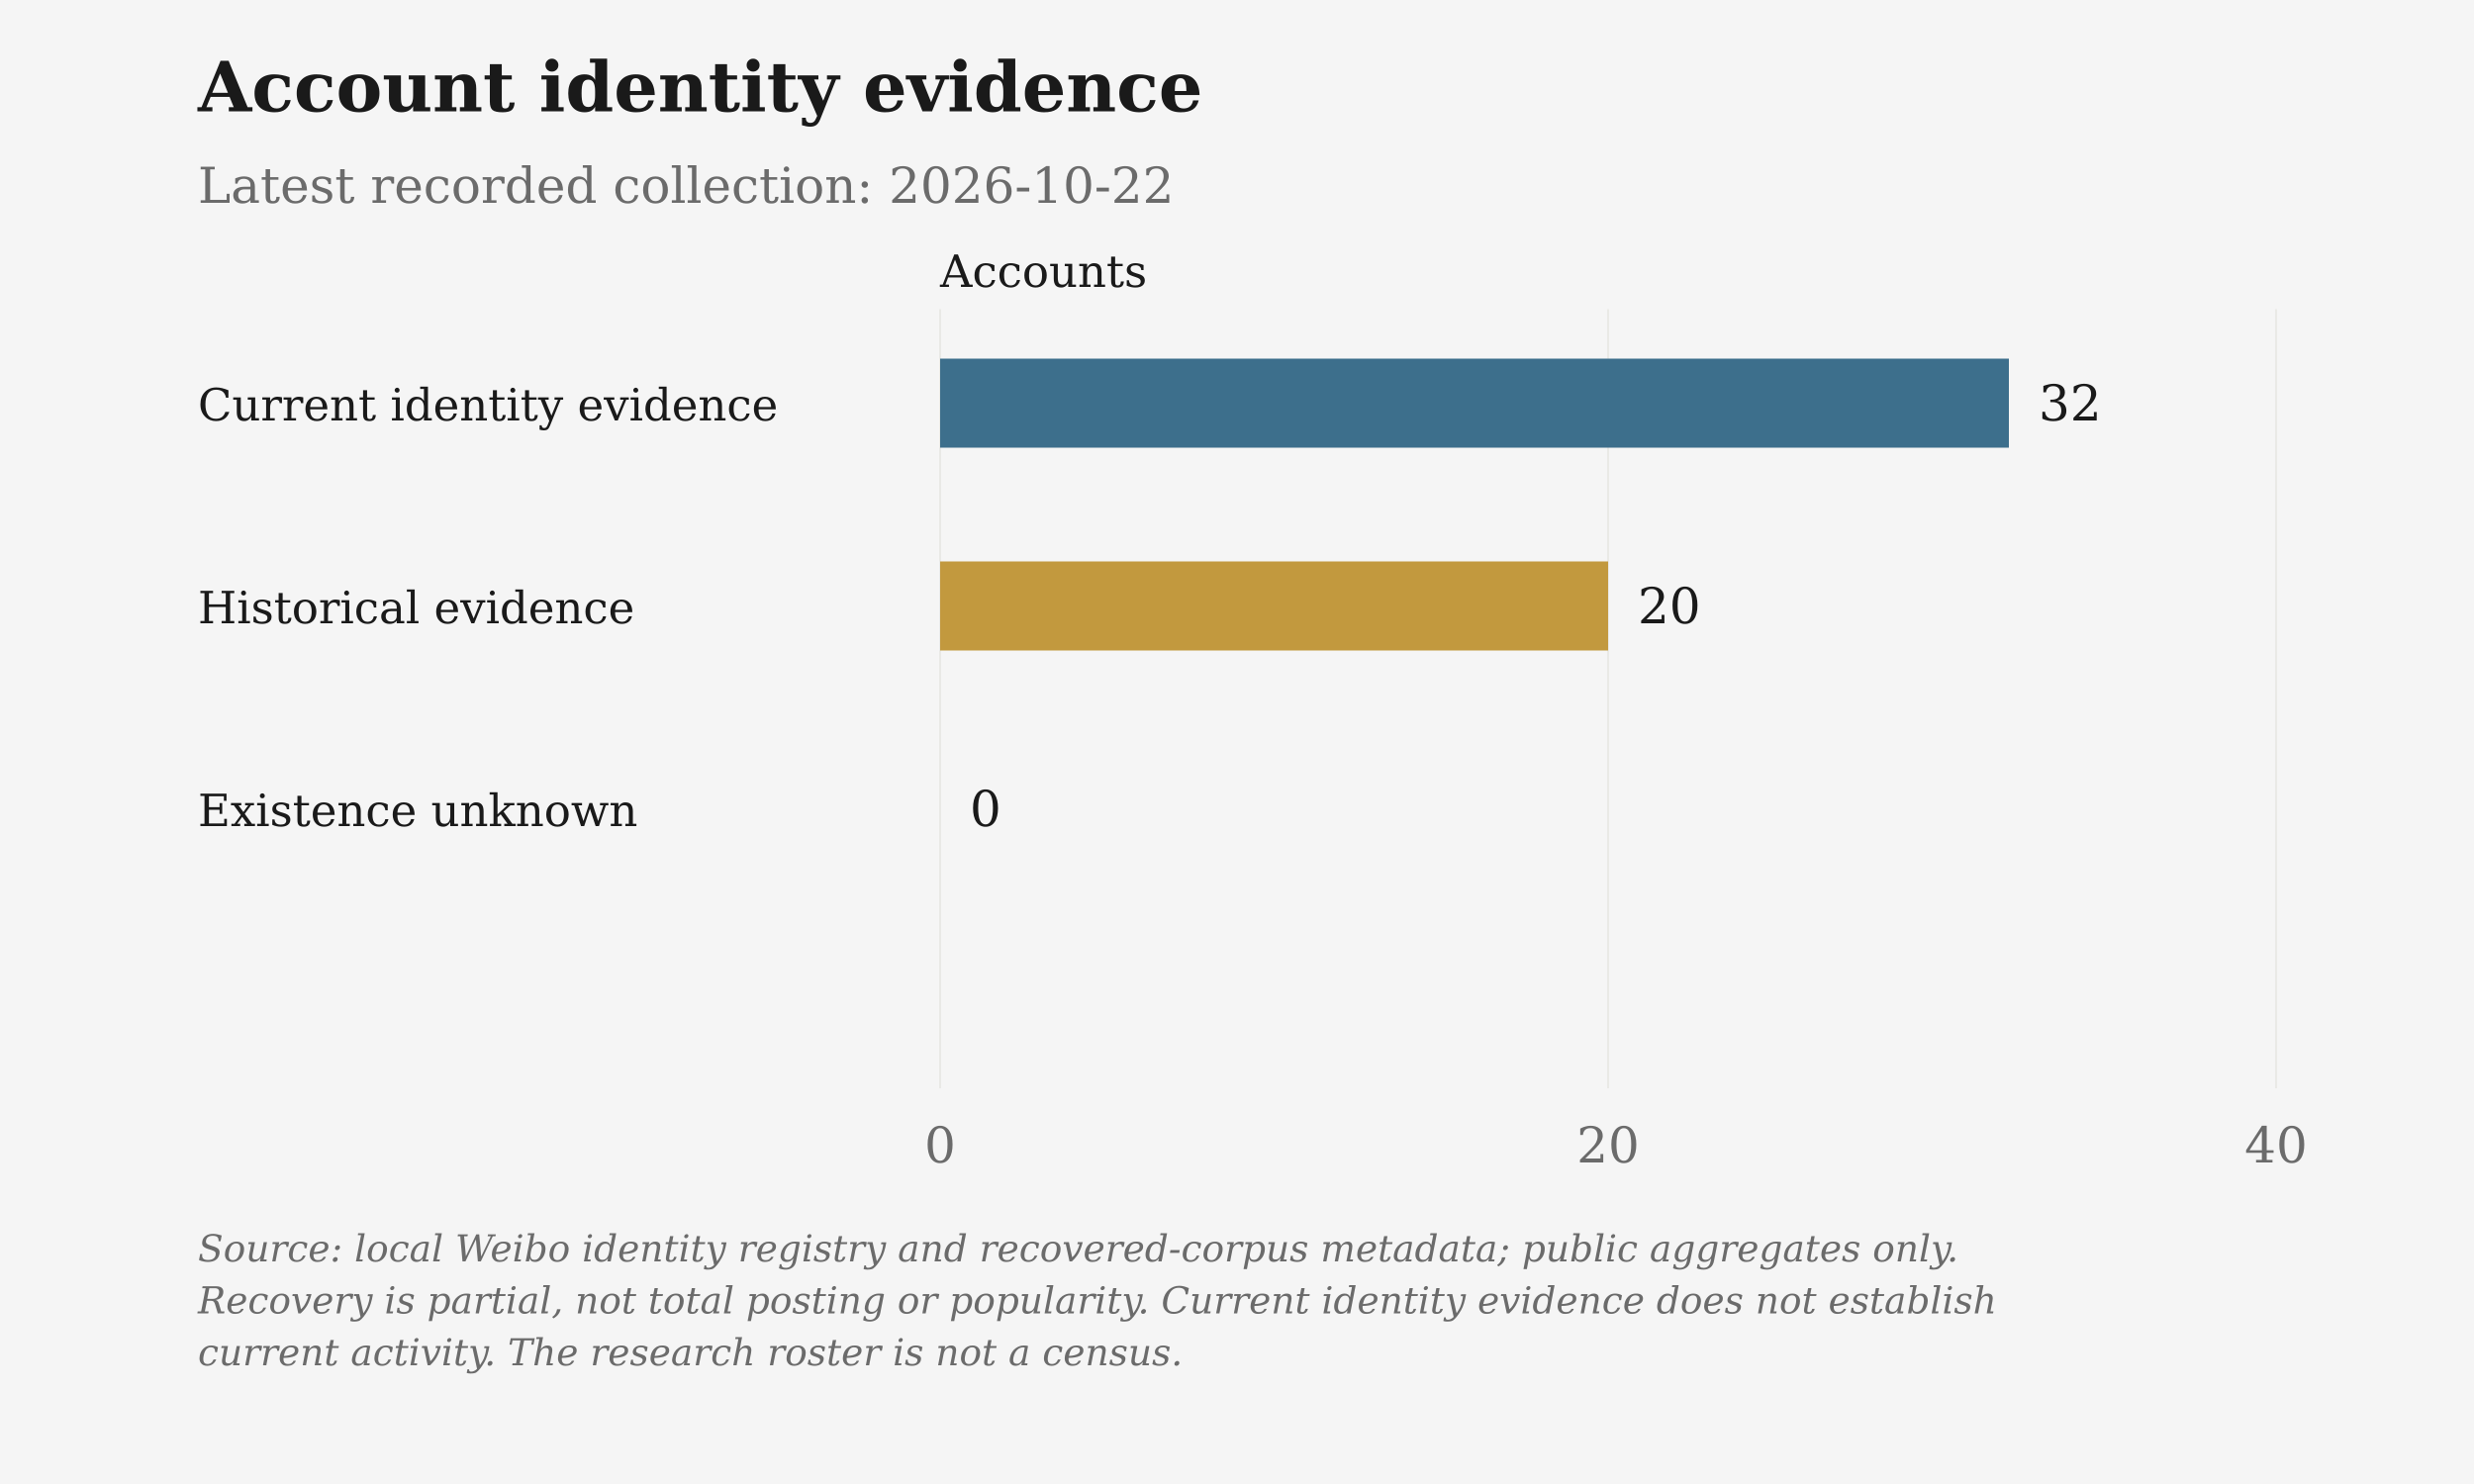
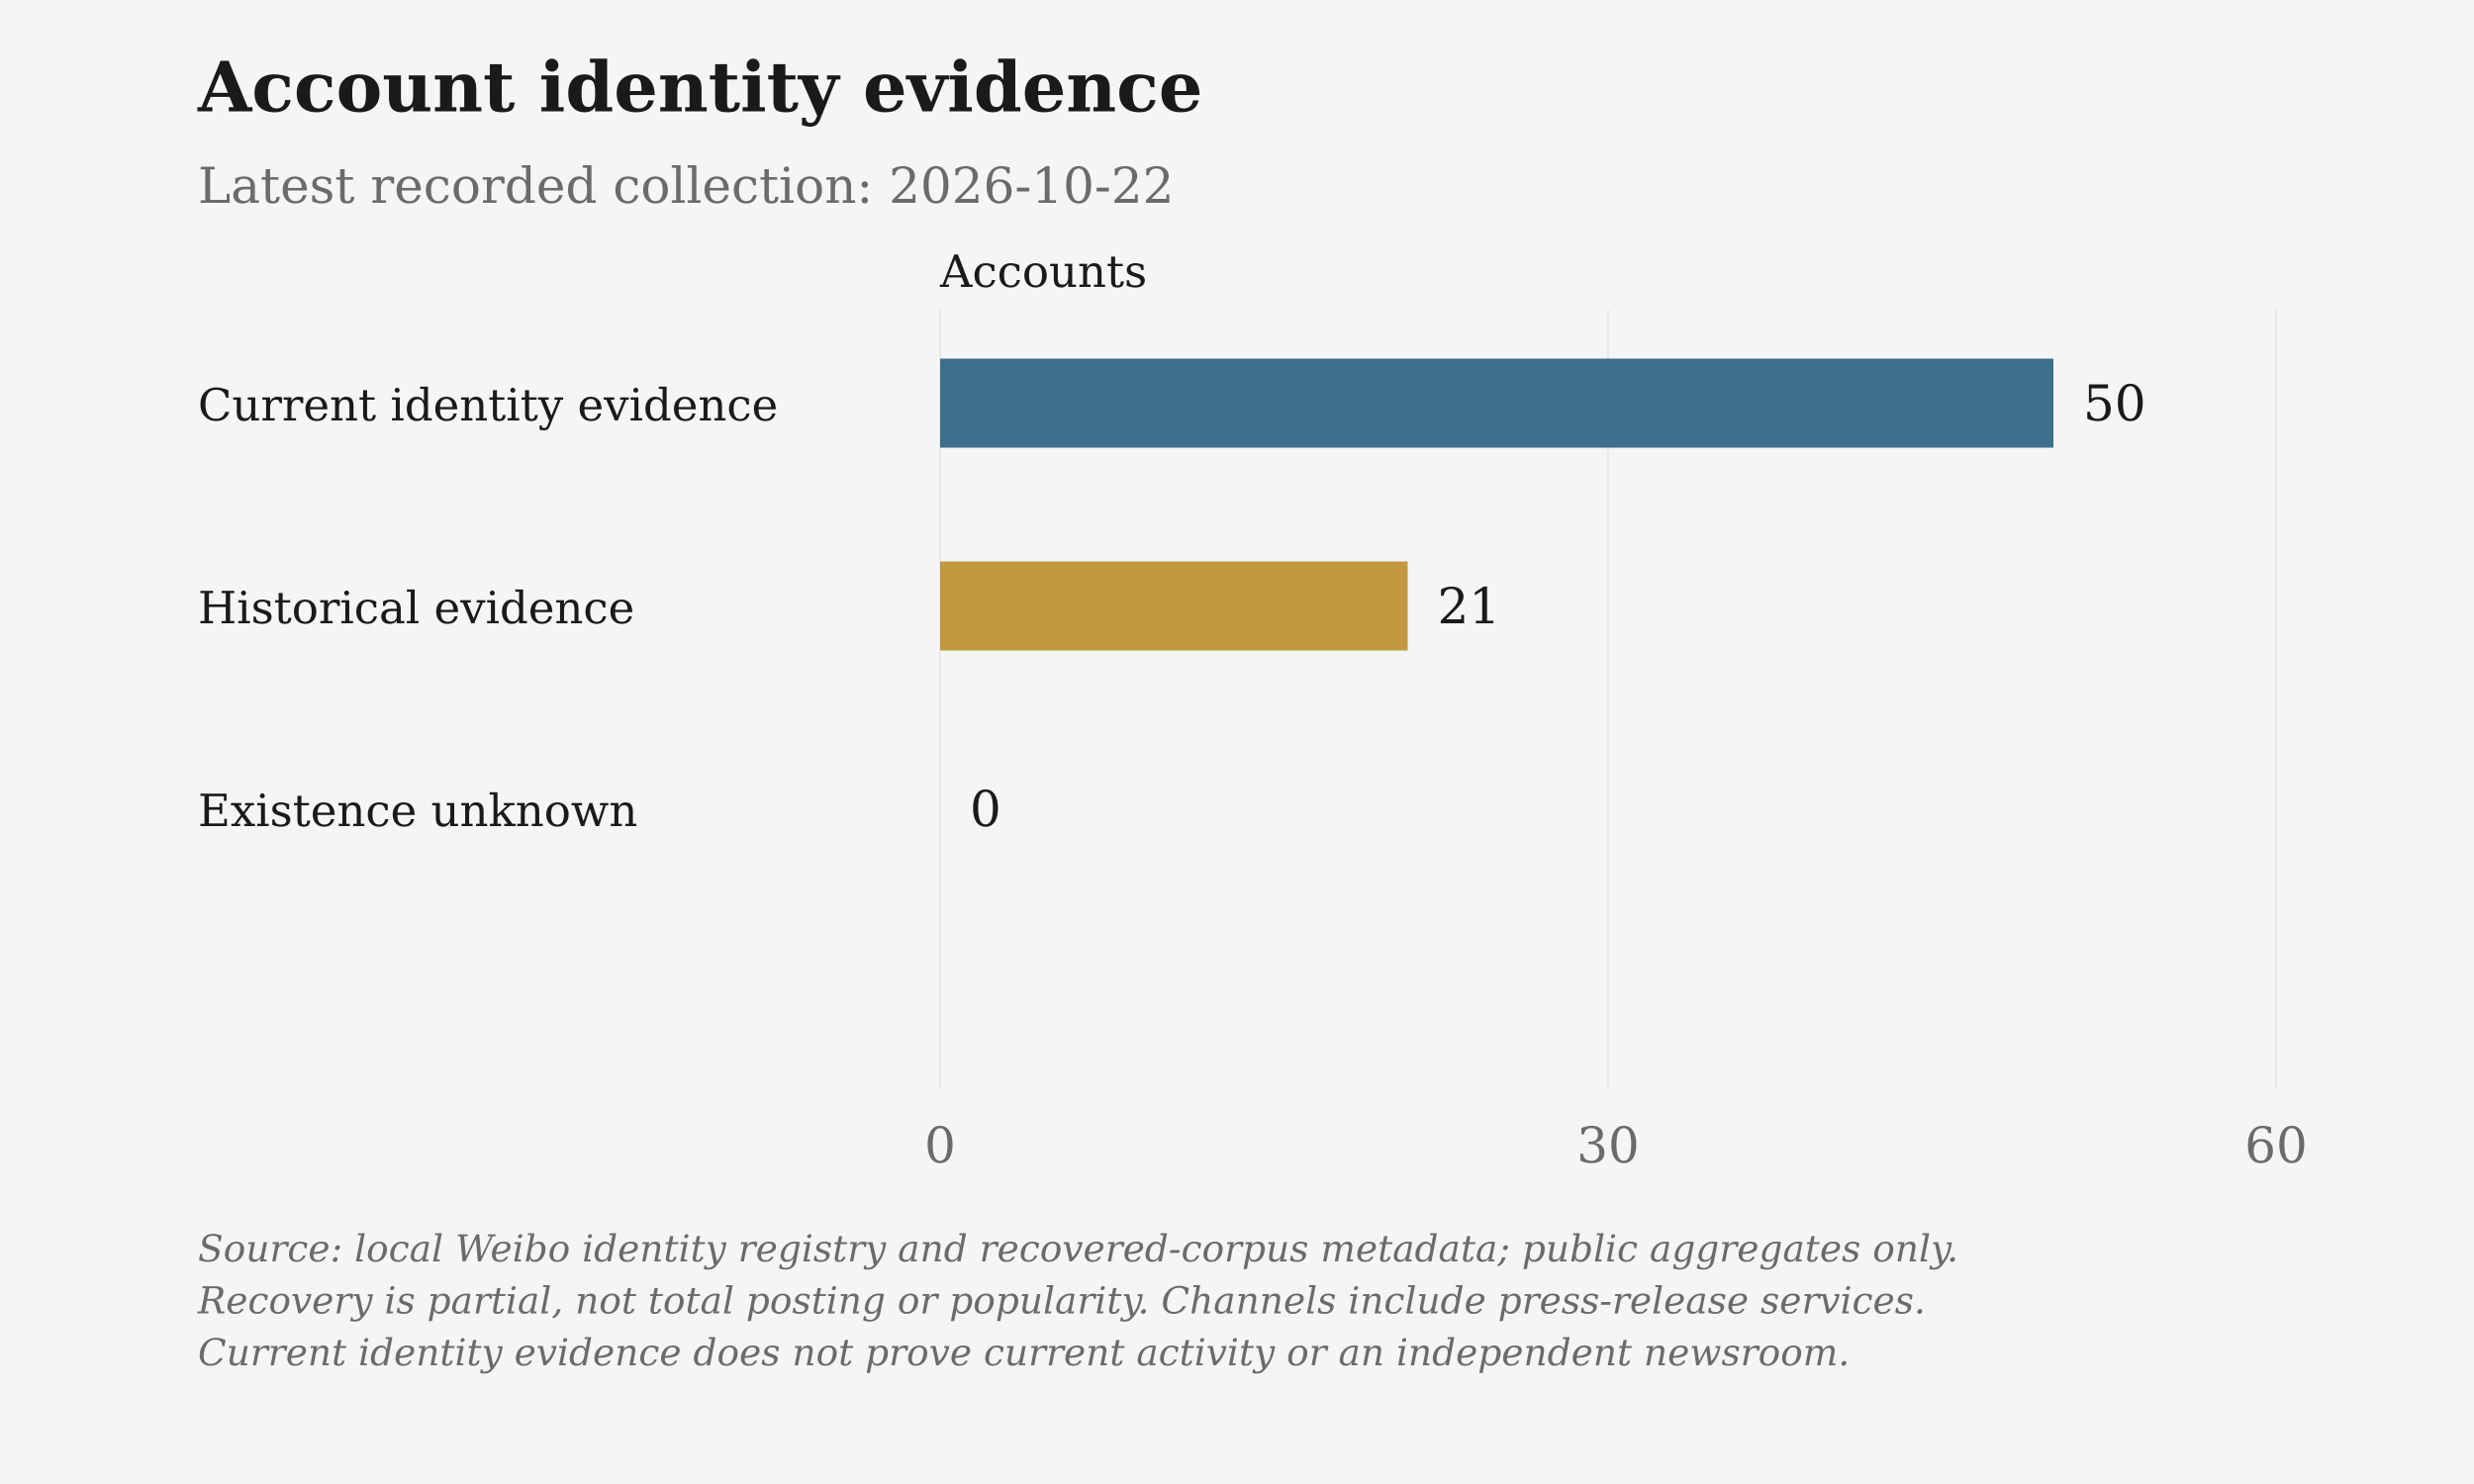
<svg xmlns="http://www.w3.org/2000/svg" viewBox="0 0 1000 600" role="img" aria-label="Account identity evidence">
  <rect class="chart-background" width="1000" height="600" fill="#F5F5F5" />
  <g font-family="DejaVu Serif, Georgia, 'Times New Roman', serif" font-size="20" fill="#6B6B6B">
    <text x="80" y="45" font-size="28" font-weight="bold" fill="#1A1A1A">Account identity evidence</text>
    <text x="80" y="82">Latest recorded collection: 2026-10-22</text>
    <text class="axis-unit" x="380" y="116" font-size="18" fill="#1A1A1A">Accounts</text>
    <path d="M380.00 125V440" stroke="#D6D3CC" stroke-opacity=".6" stroke-width=".5" />
    <text x="380.00" y="470" text-anchor="middle">0</text>
    <path d="M650.00 125V440" stroke="#D6D3CC" stroke-opacity=".6" stroke-width=".5" />
-     <text x="650.00" y="470" text-anchor="middle">20</text>
+     <text x="650.00" y="470" text-anchor="middle">30</text>
    <path d="M920.00 125V440" stroke="#D6D3CC" stroke-opacity=".6" stroke-width=".5" />
-     <text x="920.00" y="470" text-anchor="middle">40</text>
+     <text x="920.00" y="470" text-anchor="middle">60</text>
    <text x="80" y="170" font-size="18" fill="#1A1A1A">Current identity evidence</text>
-     <rect class="data-bar" data-label="Current identity evidence" data-value="32" x="380" y="145" width="432.00" height="36" fill="#3D6F8C" />
-     <text x="824.00" y="170" fill="#1A1A1A">32</text>
+     <rect class="data-bar" data-label="Current identity evidence" data-value="50" x="380" y="145" width="450.00" height="36" fill="#3D6F8C" />
+     <text x="842.00" y="170" fill="#1A1A1A">50</text>
    <text x="80" y="252" font-size="18" fill="#1A1A1A">Historical evidence</text>
-     <rect class="data-bar" data-label="Historical evidence" data-value="20" x="380" y="227" width="270.00" height="36" fill="#C2993E" />
-     <text x="662.00" y="252" fill="#1A1A1A">20</text>
+     <rect class="data-bar" data-label="Historical evidence" data-value="21" x="380" y="227" width="189.00" height="36" fill="#C2993E" />
+     <text x="581.00" y="252" fill="#1A1A1A">21</text>
    <text x="80" y="334" font-size="18" fill="#1A1A1A">Existence unknown</text>
    <rect class="data-bar" data-label="Existence unknown" data-value="0" x="380" y="309" width="0.00" height="36" fill="#6B6B6B" />
    <text x="392.00" y="334" fill="#1A1A1A">0</text>
    <text class="figure-source" x="80" y="510" font-size="15" font-style="italic">Source: local Weibo identity registry and recovered-corpus metadata; public aggregates only.</text>
-     <text class="figure-source" x="80" y="531" font-size="15" font-style="italic">Recovery is partial, not total posting or popularity. Current identity evidence does not establish</text>
-     <text class="figure-source" x="80" y="552" font-size="15" font-style="italic">current activity. The research roster is not a census.</text>
+     <text class="figure-source" x="80" y="531" font-size="15" font-style="italic">Recovery is partial, not total posting or popularity. Channels include press-release services.</text>
+     <text class="figure-source" x="80" y="552" font-size="15" font-style="italic">Current identity evidence does not prove current activity or an independent newsroom.</text>
  </g>
</svg>
